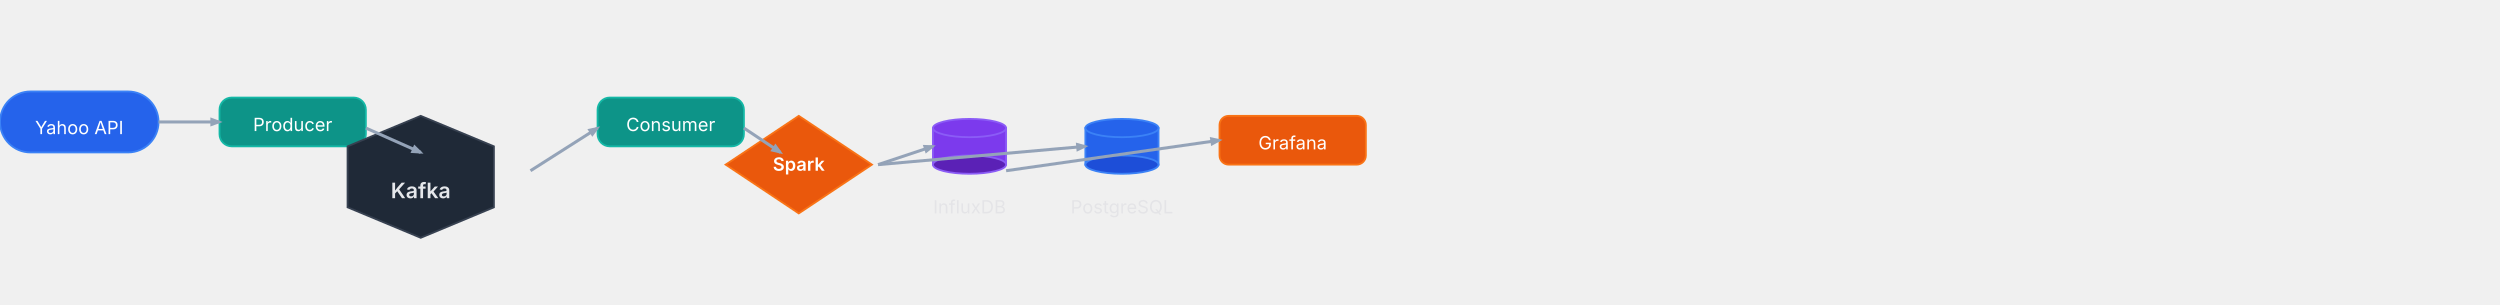
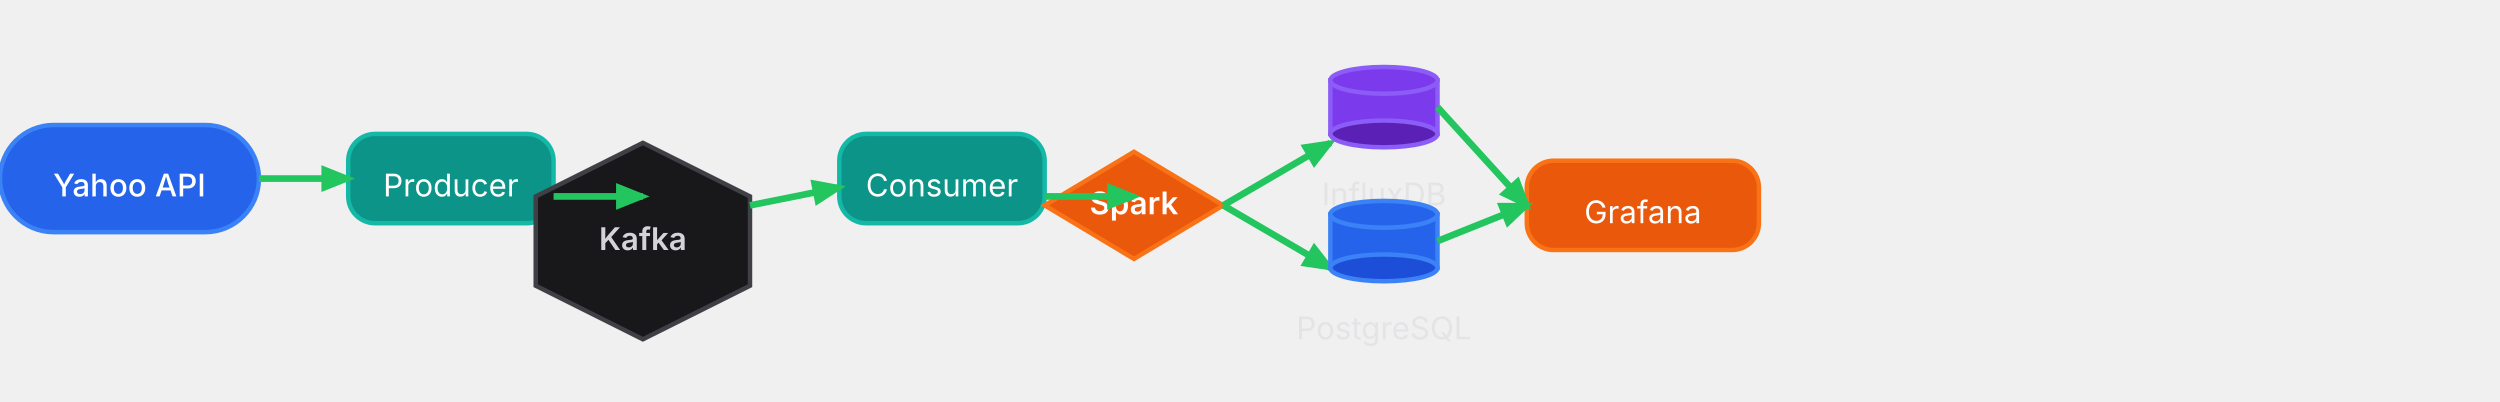
- <svg xmlns="http://www.w3.org/2000/svg" viewBox="0 0 820 100" font-family="system-ui, -apple-system, sans-serif">
+ <svg xmlns="http://www.w3.org/2000/svg" viewBox="0 0 560 90" font-family="system-ui, -apple-system, sans-serif">
  <defs>
-     <marker id="arr" markerWidth="4" markerHeight="3" refX="3" refY="1.5" orient="auto">
-       <path d="M0 0 L4 1.5 L0 3 Z" fill="#94a3b8" />
+     <marker id="arr" markerWidth="5" markerHeight="4" refX="4" refY="2" orient="auto">
+       <path d="M0 0 L5 2 L0 4 Z" fill="#22c55e" />
    </marker>
  </defs>
-   <rect x="0" y="30" width="52" height="20" rx="10" fill="#2563eb" stroke="#3b82f6" stroke-width="0.6" />
-   <text x="26" y="44" font-size="6" fill="white" text-anchor="middle">Yahoo API</text>
-   <rect x="72" y="32" width="48" height="16" rx="4" fill="#0d9488" stroke="#14b8a6" stroke-width="0.6" />
-   <text x="96" y="43" font-size="6" fill="white" text-anchor="middle">Producer</text>
-   <path d="M138 38 L162 48 L162 68 L138 78 L114 68 L114 48 Z" fill="#1f2937" stroke="#374151" stroke-width="0.6" />
-   <text x="138" y="65" font-size="7" font-weight="600" fill="#e5e7eb" text-anchor="middle">Kafka</text>
-   <rect x="196" y="32" width="48" height="16" rx="4" fill="#0d9488" stroke="#14b8a6" stroke-width="0.6" />
-   <text x="220" y="43" font-size="6" fill="white" text-anchor="middle">Consumer</text>
-   <path d="M262 38 L286 54 L262 70 L238 54 Z" fill="#ea580c" stroke="#f97316" stroke-width="0.6" />
-   <text x="262" y="56" font-size="6" font-weight="600" fill="white" text-anchor="middle">Spark</text>
-   <path d="M306 42 L306 54 L330 54 L330 42 Z" fill="#7c3aed" stroke="#8b5cf6" stroke-width="0.6" />
-   <ellipse cx="318" cy="42" rx="12" ry="3" fill="#7c3aed" stroke="#8b5cf6" stroke-width="0.6" />
-   <ellipse cx="318" cy="54" rx="12" ry="3" fill="#5b21b6" stroke="#8b5cf6" stroke-width="0.6" />
-   <text x="318" y="70" font-size="6" fill="#e4e4e7" text-anchor="middle">InfluxDB</text>
-   <path d="M356 42 L356 54 L380 54 L380 42 Z" fill="#2563eb" stroke="#3b82f6" stroke-width="0.6" />
-   <ellipse cx="368" cy="42" rx="12" ry="3" fill="#2563eb" stroke="#3b82f6" stroke-width="0.6" />
-   <ellipse cx="368" cy="54" rx="12" ry="3" fill="#1d4ed8" stroke="#3b82f6" stroke-width="0.6" />
-   <text x="368" y="70" font-size="6" fill="#e4e4e7" text-anchor="middle">PostgreSQL</text>
-   <rect x="400" y="38" width="48" height="16" rx="3" fill="#ea580c" stroke="#f97316" stroke-width="0.6" />
-   <text x="424" y="49" font-size="6" fill="white" text-anchor="middle">Grafana</text>
-   <path d="M52 40 L72 40" stroke="#94a3b8" stroke-width="1" fill="none" marker-end="url(#arr)" />
-   <path d="M120 42 L138 50" stroke="#94a3b8" stroke-width="1" fill="none" marker-end="url(#arr)" />
-   <path d="M174 56 L196 42" stroke="#94a3b8" stroke-width="1" fill="none" marker-end="url(#arr)" />
-   <path d="M244 42 L256 50" stroke="#94a3b8" stroke-width="1" fill="none" marker-end="url(#arr)" />
-   <path d="M288 54 L306 48" stroke="#94a3b8" stroke-width="1" fill="none" marker-end="url(#arr)" />
-   <path d="M288 54 L356 48" stroke="#94a3b8" stroke-width="1" fill="none" marker-end="url(#arr)" />
-   <path d="M330 56 L400 46" stroke="#94a3b8" stroke-width="1" fill="none" marker-end="url(#arr)" />
+   <rect x="0" y="28" width="58" height="24" rx="12" fill="#2563eb" stroke="#3b82f6" stroke-width="1" />
+   <text x="29" y="44" font-size="7" font-weight="500" fill="white" text-anchor="middle">Yahoo API</text>
+   <rect x="78" y="30" width="46" height="20" rx="6" fill="#0d9488" stroke="#14b8a6" stroke-width="1" />
+   <text x="101" y="44" font-size="7" fill="white" text-anchor="middle">Producer</text>
+   <path d="M144 32 L168 44 L168 64 L144 76 L120 64 L120 44 Z" fill="#18181b" stroke="#3f3f46" stroke-width="1" />
+   <text x="144" y="56" font-size="7" font-weight="600" fill="#d4d4d8" text-anchor="middle">Kafka</text>
+   <rect x="188" y="30" width="46" height="20" rx="6" fill="#0d9488" stroke="#14b8a6" stroke-width="1" />
+   <text x="211" y="44" font-size="7" fill="white" text-anchor="middle">Consumer</text>
+   <path d="M254 34 L274 46 L254 58 L234 46 Z" fill="#ea580c" stroke="#f97316" stroke-width="1" />
+   <text x="254" y="48" font-size="7" font-weight="600" fill="white" text-anchor="middle">Spark</text>
+   <path d="M58 40 L78 40" stroke="#22c55e" stroke-width="1.5" fill="none" marker-end="url(#arr)" />
+   <path d="M124 44 L144 44" stroke="#22c55e" stroke-width="1.5" fill="none" marker-end="url(#arr)" />
+   <path d="M168 46 L188 42" stroke="#22c55e" stroke-width="1.5" fill="none" marker-end="url(#arr)" />
+   <path d="M234 44 L254 44" stroke="#22c55e" stroke-width="1.5" fill="none" marker-end="url(#arr)" />
+   <path d="M274 46 L298 32" stroke="#22c55e" stroke-width="1.5" fill="none" marker-end="url(#arr)" />
+   <path d="M274 46 L298 60" stroke="#22c55e" stroke-width="1.5" fill="none" marker-end="url(#arr)" />
+   <path d="M298 18 L298 30 L322 30 L322 18 Z" fill="#7c3aed" stroke="#8b5cf6" stroke-width="1" />
+   <ellipse cx="310" cy="18" rx="12" ry="3" fill="#7c3aed" stroke="#8b5cf6" stroke-width="1" />
+   <ellipse cx="310" cy="30" rx="12" ry="3" fill="#5b21b6" stroke="#8b5cf6" stroke-width="1" />
+   <text x="310" y="46" font-size="7" fill="#e4e4e7" text-anchor="middle">InfluxDB</text>
+   <path d="M298 48 L298 60 L322 60 L322 48 Z" fill="#2563eb" stroke="#3b82f6" stroke-width="1" />
+   <ellipse cx="310" cy="48" rx="12" ry="3" fill="#2563eb" stroke="#3b82f6" stroke-width="1" />
+   <ellipse cx="310" cy="60" rx="12" ry="3" fill="#1d4ed8" stroke="#3b82f6" stroke-width="1" />
+   <text x="310" y="76" font-size="7" fill="#e4e4e7" text-anchor="middle">PostgreSQL</text>
+   <rect x="342" y="36" width="52" height="20" rx="6" fill="#ea580c" stroke="#f97316" stroke-width="1" />
+   <text x="368" y="50" font-size="7" fill="white" text-anchor="middle">Grafana</text>
+   <path d="M322 24 L342 46" stroke="#22c55e" stroke-width="1.5" fill="none" marker-end="url(#arr)" />
+   <path d="M322 54 L342 46" stroke="#22c55e" stroke-width="1.5" fill="none" marker-end="url(#arr)" />
</svg>
